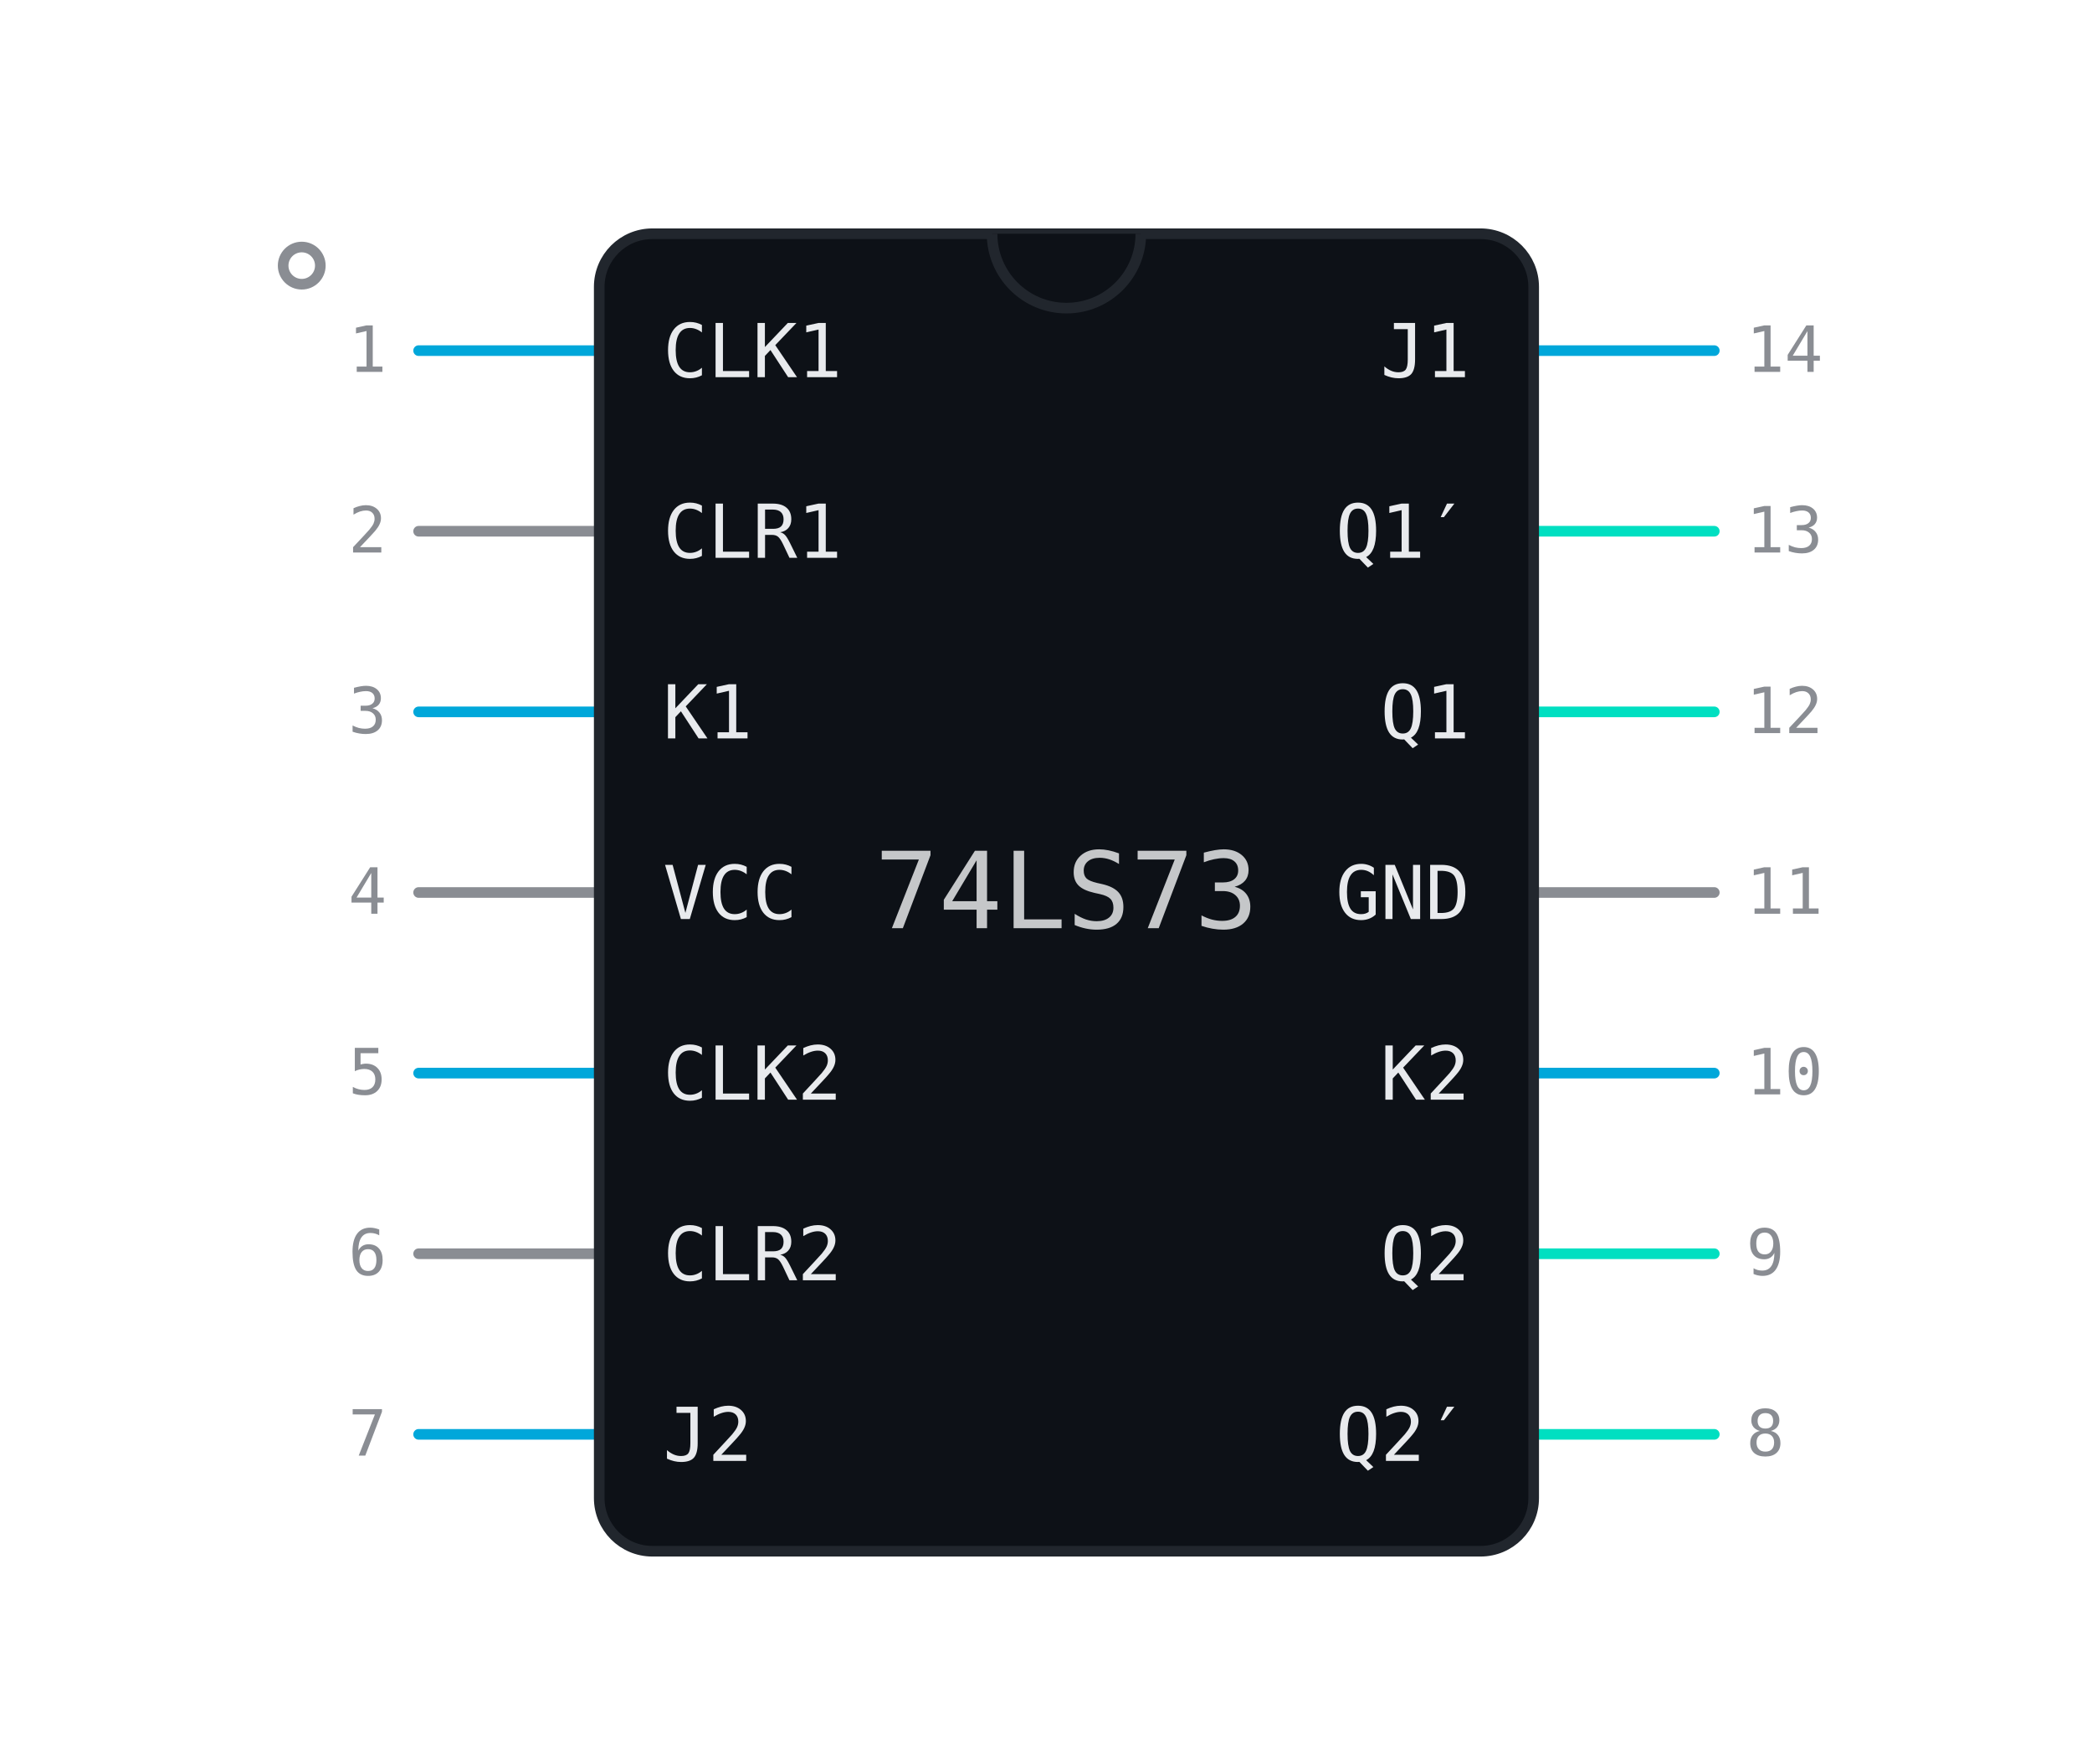
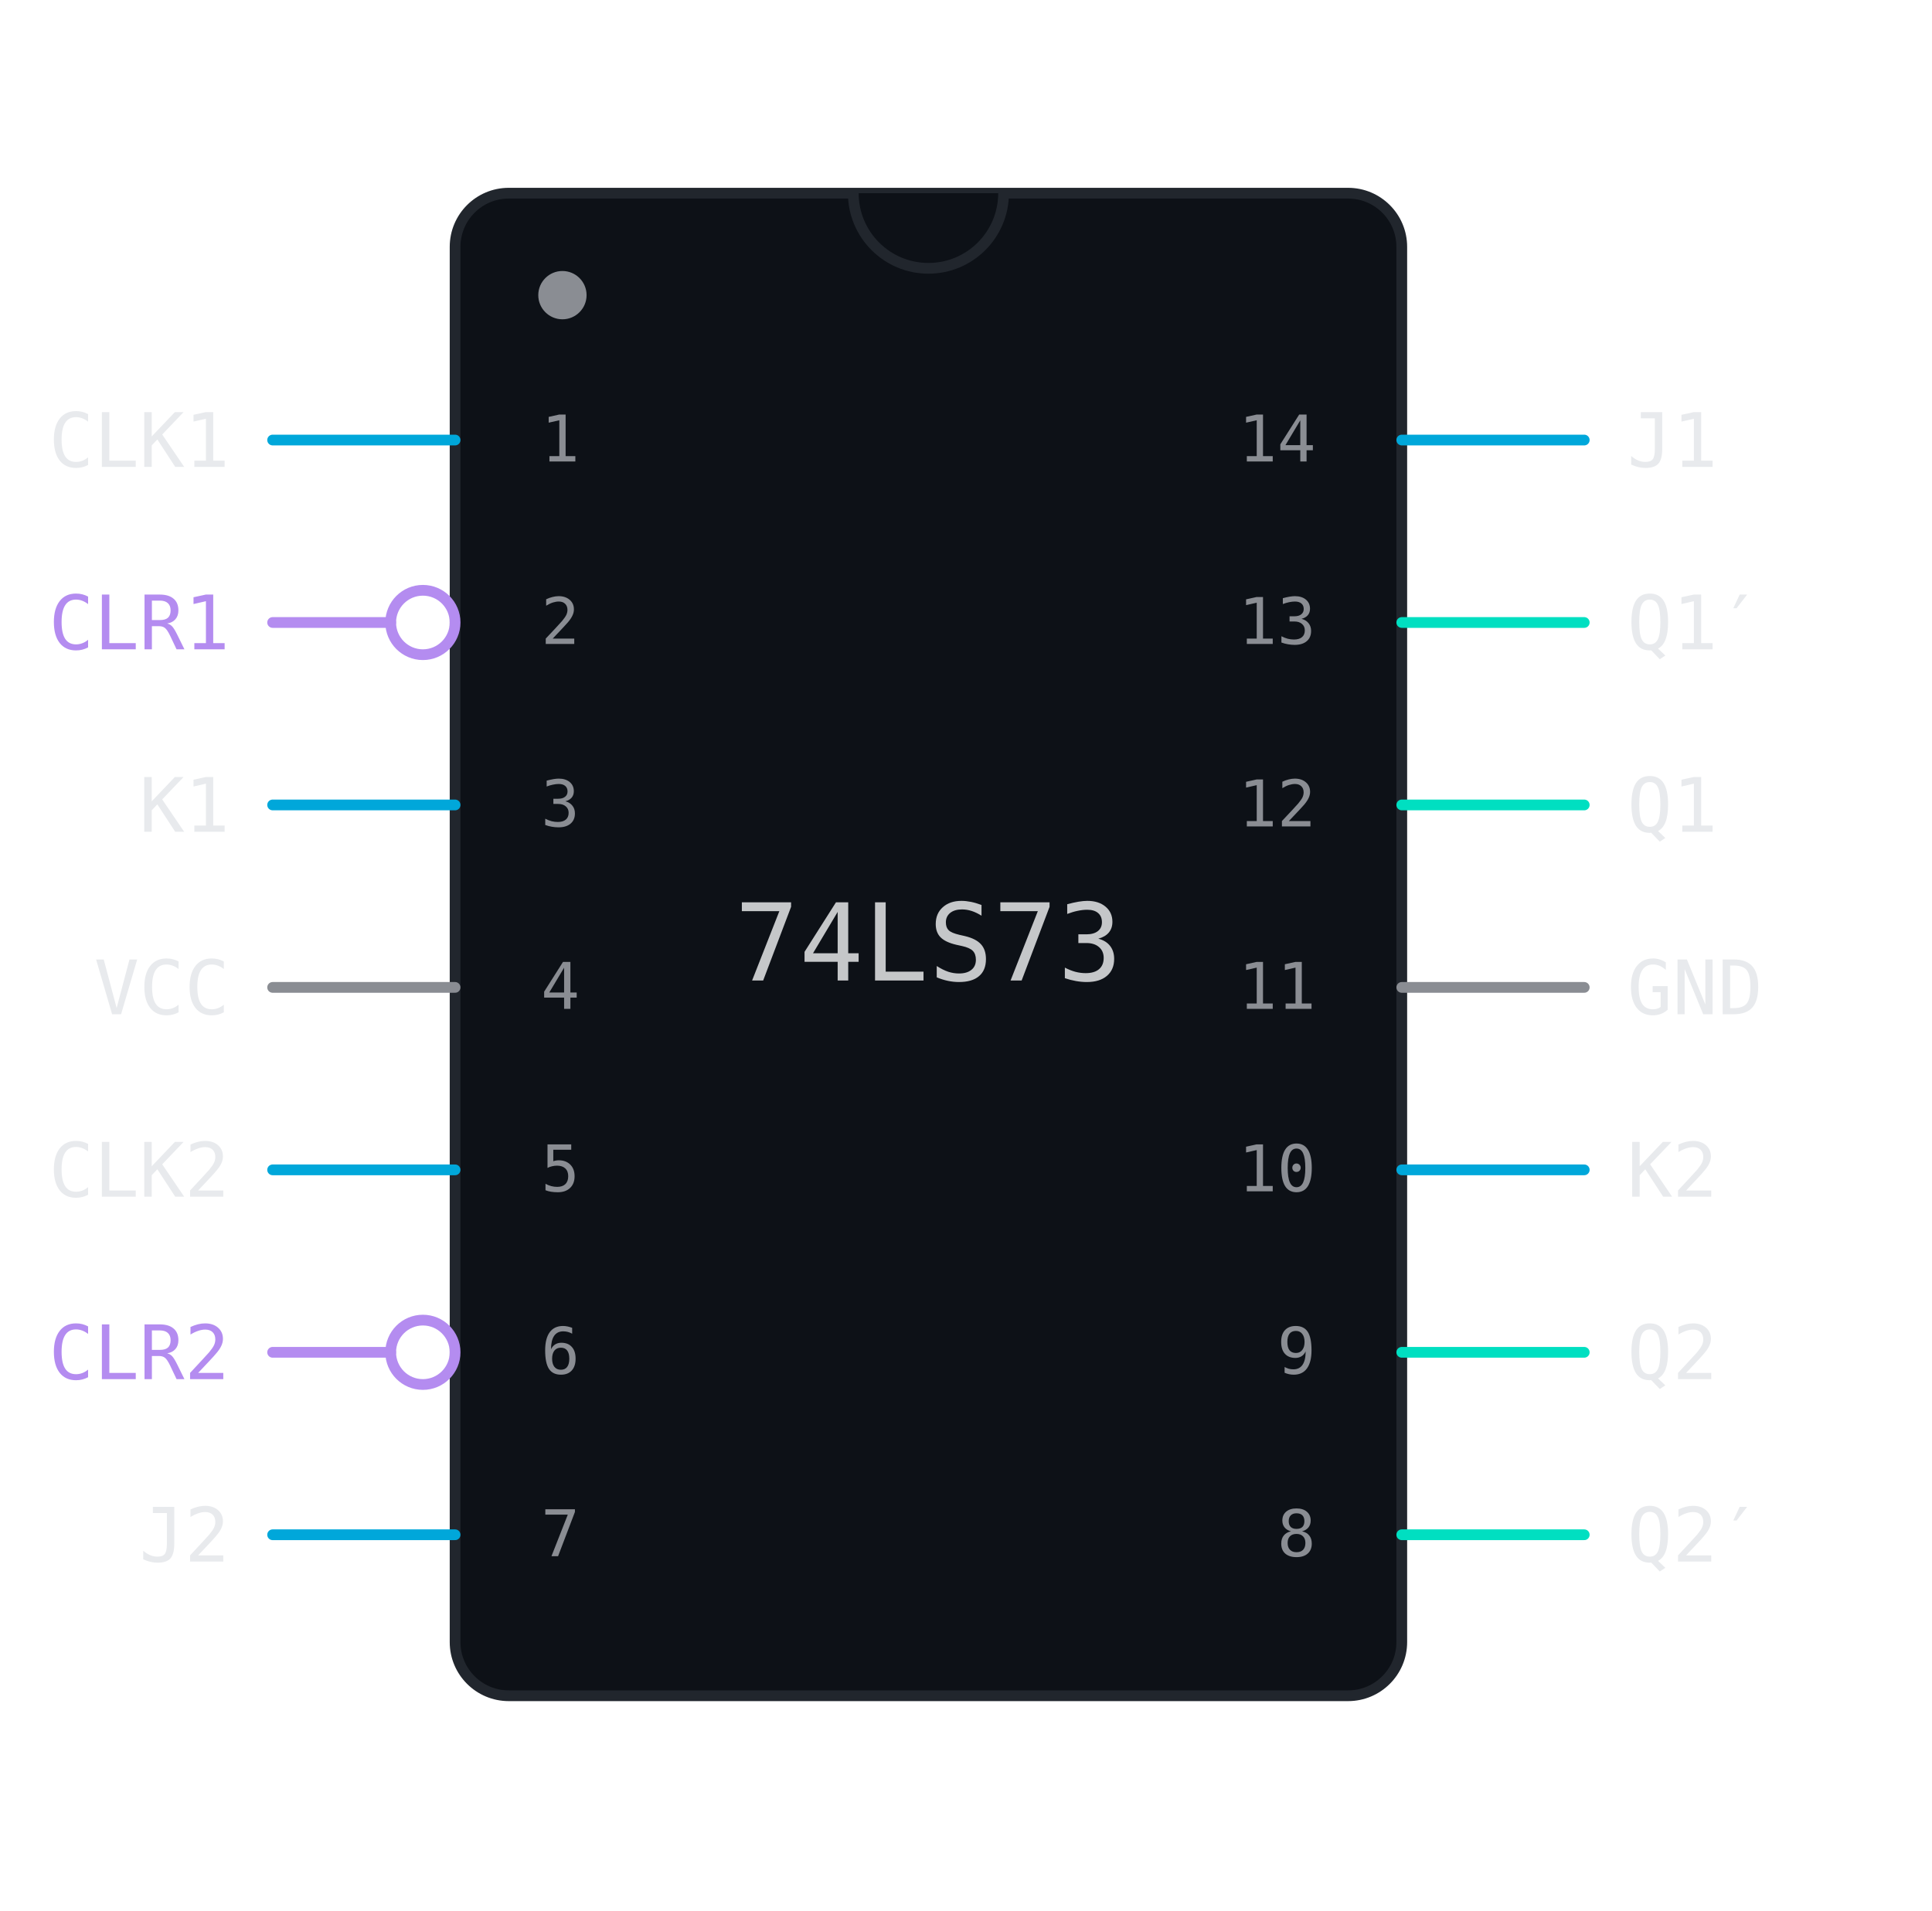
- <svg xmlns="http://www.w3.org/2000/svg" viewBox="0 0 393.8 332" role="img" aria-label="74LS73 pinout">
-   <line x1="78.8" y1="66" x2="112.8" y2="66" stroke="#00a7da" stroke-width="2" stroke-linecap="round" />
-   <text x="72.8" y="70" fill="#8a8d93" font-family="Consolas" font-size="12" font-weight="400" text-anchor="end">1</text>
-   <line x1="78.8" y1="100" x2="112.8" y2="100" stroke="#8a8d93" stroke-width="2" stroke-linecap="round" />
-   <text x="72.8" y="104" fill="#8a8d93" font-family="Consolas" font-size="12" font-weight="400" text-anchor="end">2</text>
-   <line x1="78.8" y1="134" x2="112.8" y2="134" stroke="#00a7da" stroke-width="2" stroke-linecap="round" />
-   <text x="72.8" y="138" fill="#8a8d93" font-family="Consolas" font-size="12" font-weight="400" text-anchor="end">3</text>
-   <line x1="78.8" y1="168" x2="112.8" y2="168" stroke="#8a8d93" stroke-width="2" stroke-linecap="round" />
-   <text x="72.8" y="172" fill="#8a8d93" font-family="Consolas" font-size="12" font-weight="400" text-anchor="end">4</text>
-   <line x1="78.8" y1="202" x2="112.8" y2="202" stroke="#00a7da" stroke-width="2" stroke-linecap="round" />
-   <text x="72.8" y="206" fill="#8a8d93" font-family="Consolas" font-size="12" font-weight="400" text-anchor="end">5</text>
-   <line x1="78.8" y1="236" x2="112.8" y2="236" stroke="#8a8d93" stroke-width="2" stroke-linecap="round" />
-   <text x="72.8" y="240" fill="#8a8d93" font-family="Consolas" font-size="12" font-weight="400" text-anchor="end">6</text>
-   <line x1="78.8" y1="270" x2="112.8" y2="270" stroke="#00a7da" stroke-width="2" stroke-linecap="round" />
-   <text x="72.8" y="274" fill="#8a8d93" font-family="Consolas" font-size="12" font-weight="400" text-anchor="end">7</text>
-   <line x1="288.7" y1="66" x2="322.7" y2="66" stroke="#00a7da" stroke-width="2" stroke-linecap="round" />
-   <text x="328.7" y="70" fill="#8a8d93" font-family="Consolas" font-size="12" font-weight="400" text-anchor="start">14</text>
-   <line x1="288.7" y1="100" x2="322.7" y2="100" stroke="#00dfc1" stroke-width="2" stroke-linecap="round" />
-   <text x="328.7" y="104" fill="#8a8d93" font-family="Consolas" font-size="12" font-weight="400" text-anchor="start">13</text>
-   <line x1="288.7" y1="134" x2="322.7" y2="134" stroke="#00dfc1" stroke-width="2" stroke-linecap="round" />
-   <text x="328.7" y="138" fill="#8a8d93" font-family="Consolas" font-size="12" font-weight="400" text-anchor="start">12</text>
-   <line x1="288.7" y1="168" x2="322.7" y2="168" stroke="#8a8d93" stroke-width="2" stroke-linecap="round" />
-   <text x="328.7" y="172" fill="#8a8d93" font-family="Consolas" font-size="12" font-weight="400" text-anchor="start">11</text>
-   <line x1="288.7" y1="202" x2="322.7" y2="202" stroke="#00a7da" stroke-width="2" stroke-linecap="round" />
-   <text x="328.7" y="206" fill="#8a8d93" font-family="Consolas" font-size="12" font-weight="400" text-anchor="start">10</text>
-   <line x1="288.7" y1="236" x2="322.7" y2="236" stroke="#00dfc1" stroke-width="2" stroke-linecap="round" />
-   <text x="328.7" y="240" fill="#8a8d93" font-family="Consolas" font-size="12" font-weight="400" text-anchor="start">9</text>
-   <line x1="288.7" y1="270" x2="322.7" y2="270" stroke="#00dfc1" stroke-width="2" stroke-linecap="round" />
-   <text x="328.7" y="274" fill="#8a8d93" font-family="Consolas" font-size="12" font-weight="400" text-anchor="start">8</text>
-   <rect x="112.8" y="44" width="175.9" height="248" rx="10" ry="10" fill="#0d1117" stroke="#21262d" stroke-width="2" />
-   <path d="M186.75,44 A14,14 0 0 0 214.75,44" fill="#0d1117" stroke="#21262d" stroke-width="2" />
-   <circle cx="56.8" cy="50" r="3.5" fill="none" stroke="#8a8d93" stroke-width="2" />
-   <text x="124.8" y="71" fill="#e8eaed" font-family="Consolas" font-size="14" font-weight="400" text-anchor="start">CLK1</text>
-   <text x="124.8" y="105" fill="#e8eaed" font-family="Consolas" font-size="14" font-weight="400" text-anchor="start">CLR1</text>
-   <text x="124.8" y="139" fill="#e8eaed" font-family="Consolas" font-size="14" font-weight="400" text-anchor="start">K1</text>
-   <text x="124.8" y="173" fill="#e8eaed" font-family="Consolas" font-size="14" font-weight="400" text-anchor="start">VCC</text>
-   <text x="124.8" y="207" fill="#e8eaed" font-family="Consolas" font-size="14" font-weight="400" text-anchor="start">CLK2</text>
-   <text x="124.8" y="241" fill="#e8eaed" font-family="Consolas" font-size="14" font-weight="400" text-anchor="start">CLR2</text>
-   <text x="124.8" y="275" fill="#e8eaed" font-family="Consolas" font-size="14" font-weight="400" text-anchor="start">J2</text>
-   <text x="276.7" y="71" fill="#e8eaed" font-family="Consolas" font-size="14" font-weight="400" text-anchor="end">J1</text>
-   <text x="276.7" y="105" fill="#e8eaed" font-family="Consolas" font-size="14" font-weight="400" text-anchor="end">Q1′</text>
-   <text x="276.7" y="139" fill="#e8eaed" font-family="Consolas" font-size="14" font-weight="400" text-anchor="end">Q1</text>
-   <text x="276.7" y="173" fill="#e8eaed" font-family="Consolas" font-size="14" font-weight="400" text-anchor="end">GND</text>
-   <text x="276.7" y="207" fill="#e8eaed" font-family="Consolas" font-size="14" font-weight="400" text-anchor="end">K2</text>
-   <text x="276.7" y="241" fill="#e8eaed" font-family="Consolas" font-size="14" font-weight="400" text-anchor="end">Q2</text>
-   <text x="276.7" y="275" fill="#e8eaed" font-family="Consolas" font-size="14" font-weight="400" text-anchor="end">Q2′</text>
-   <text x="200.75" y="174.72" fill="#c5c7c9" font-family="Consolas" font-size="20" font-weight="400" text-anchor="middle">74LS73</text>
+ <svg xmlns="http://www.w3.org/2000/svg" viewBox="0 0 360 356" role="img" aria-label="74LS73 pinout">
+   <rect x="84.8" y="36" width="176.4" height="280" rx="10" ry="10" fill="#0d1117" stroke="#21262d" stroke-width="2" />
+   <path d="M159,36 A14,14 0 0 0 187,36" fill="#0d1117" stroke="#21262d" stroke-width="2" />
+   <circle cx="104.8" cy="55" r="4.5" fill="#8a8d93" />
+   <line x1="50.8" y1="82" x2="84.8" y2="82" stroke="#00a7da" stroke-width="2" stroke-linecap="round" />
+   <text x="100.8" y="86" fill="#8a8d93" font-family="Consolas" font-size="12" font-weight="400" text-anchor="start">1</text>
+   <text x="42.8" y="87" fill="#e8eaed" font-family="Consolas" font-size="14" font-weight="400" text-anchor="end">CLK1</text>
+   <line x1="50.8" y1="116" x2="72.8" y2="116" stroke="#b48cf0" stroke-width="2" stroke-linecap="round" />
+   <circle cx="78.8" cy="116" r="6" fill="none" stroke="#b48cf0" stroke-width="2" />
+   <text x="100.8" y="120" fill="#8a8d93" font-family="Consolas" font-size="12" font-weight="400" text-anchor="start">2</text>
+   <text x="42.8" y="121" fill="#b48cf0" font-family="Consolas" font-size="14" font-weight="400" text-anchor="end">CLR1</text>
+   <line x1="50.8" y1="150" x2="84.8" y2="150" stroke="#00a7da" stroke-width="2" stroke-linecap="round" />
+   <text x="100.8" y="154" fill="#8a8d93" font-family="Consolas" font-size="12" font-weight="400" text-anchor="start">3</text>
+   <text x="42.8" y="155" fill="#e8eaed" font-family="Consolas" font-size="14" font-weight="400" text-anchor="end">K1</text>
+   <line x1="50.8" y1="184" x2="84.8" y2="184" stroke="#8a8d93" stroke-width="2" stroke-linecap="round" />
+   <text x="100.8" y="188" fill="#8a8d93" font-family="Consolas" font-size="12" font-weight="400" text-anchor="start">4</text>
+   <text x="42.8" y="189" fill="#e8eaed" font-family="Consolas" font-size="14" font-weight="400" text-anchor="end">VCC</text>
+   <line x1="50.8" y1="218" x2="84.8" y2="218" stroke="#00a7da" stroke-width="2" stroke-linecap="round" />
+   <text x="100.8" y="222" fill="#8a8d93" font-family="Consolas" font-size="12" font-weight="400" text-anchor="start">5</text>
+   <text x="42.8" y="223" fill="#e8eaed" font-family="Consolas" font-size="14" font-weight="400" text-anchor="end">CLK2</text>
+   <line x1="50.8" y1="252" x2="72.8" y2="252" stroke="#b48cf0" stroke-width="2" stroke-linecap="round" />
+   <circle cx="78.8" cy="252" r="6" fill="none" stroke="#b48cf0" stroke-width="2" />
+   <text x="100.8" y="256" fill="#8a8d93" font-family="Consolas" font-size="12" font-weight="400" text-anchor="start">6</text>
+   <text x="42.8" y="257" fill="#b48cf0" font-family="Consolas" font-size="14" font-weight="400" text-anchor="end">CLR2</text>
+   <line x1="50.8" y1="286" x2="84.8" y2="286" stroke="#00a7da" stroke-width="2" stroke-linecap="round" />
+   <text x="100.8" y="290" fill="#8a8d93" font-family="Consolas" font-size="12" font-weight="400" text-anchor="start">7</text>
+   <text x="42.8" y="291" fill="#e8eaed" font-family="Consolas" font-size="14" font-weight="400" text-anchor="end">J2</text>
+   <line x1="295.2" y1="82" x2="261.2" y2="82" stroke="#00a7da" stroke-width="2" stroke-linecap="round" />
+   <text x="245.2" y="86" fill="#8a8d93" font-family="Consolas" font-size="12" font-weight="400" text-anchor="end">14</text>
+   <text x="303.2" y="87" fill="#e8eaed" font-family="Consolas" font-size="14" font-weight="400" text-anchor="start">J1</text>
+   <line x1="295.2" y1="116" x2="261.2" y2="116" stroke="#00dfc1" stroke-width="2" stroke-linecap="round" />
+   <text x="245.2" y="120" fill="#8a8d93" font-family="Consolas" font-size="12" font-weight="400" text-anchor="end">13</text>
+   <text x="303.2" y="121" fill="#e8eaed" font-family="Consolas" font-size="14" font-weight="400" text-anchor="start">Q1′</text>
+   <line x1="295.2" y1="150" x2="261.2" y2="150" stroke="#00dfc1" stroke-width="2" stroke-linecap="round" />
+   <text x="245.2" y="154" fill="#8a8d93" font-family="Consolas" font-size="12" font-weight="400" text-anchor="end">12</text>
+   <text x="303.2" y="155" fill="#e8eaed" font-family="Consolas" font-size="14" font-weight="400" text-anchor="start">Q1</text>
+   <line x1="295.2" y1="184" x2="261.2" y2="184" stroke="#8a8d93" stroke-width="2" stroke-linecap="round" />
+   <text x="245.2" y="188" fill="#8a8d93" font-family="Consolas" font-size="12" font-weight="400" text-anchor="end">11</text>
+   <text x="303.2" y="189" fill="#e8eaed" font-family="Consolas" font-size="14" font-weight="400" text-anchor="start">GND</text>
+   <line x1="295.2" y1="218" x2="261.2" y2="218" stroke="#00a7da" stroke-width="2" stroke-linecap="round" />
+   <text x="245.2" y="222" fill="#8a8d93" font-family="Consolas" font-size="12" font-weight="400" text-anchor="end">10</text>
+   <text x="303.2" y="223" fill="#e8eaed" font-family="Consolas" font-size="14" font-weight="400" text-anchor="start">K2</text>
+   <line x1="295.2" y1="252" x2="261.2" y2="252" stroke="#00dfc1" stroke-width="2" stroke-linecap="round" />
+   <text x="245.2" y="256" fill="#8a8d93" font-family="Consolas" font-size="12" font-weight="400" text-anchor="end">9</text>
+   <text x="303.2" y="257" fill="#e8eaed" font-family="Consolas" font-size="14" font-weight="400" text-anchor="start">Q2</text>
+   <line x1="295.2" y1="286" x2="261.2" y2="286" stroke="#00dfc1" stroke-width="2" stroke-linecap="round" />
+   <text x="245.2" y="290" fill="#8a8d93" font-family="Consolas" font-size="12" font-weight="400" text-anchor="end">8</text>
+   <text x="303.2" y="291" fill="#e8eaed" font-family="Consolas" font-size="14" font-weight="400" text-anchor="start">Q2′</text>
+   <text x="173" y="182.72" fill="#c5c7c9" font-family="Consolas" font-size="20" font-weight="400" text-anchor="middle">74LS73</text>
</svg>
